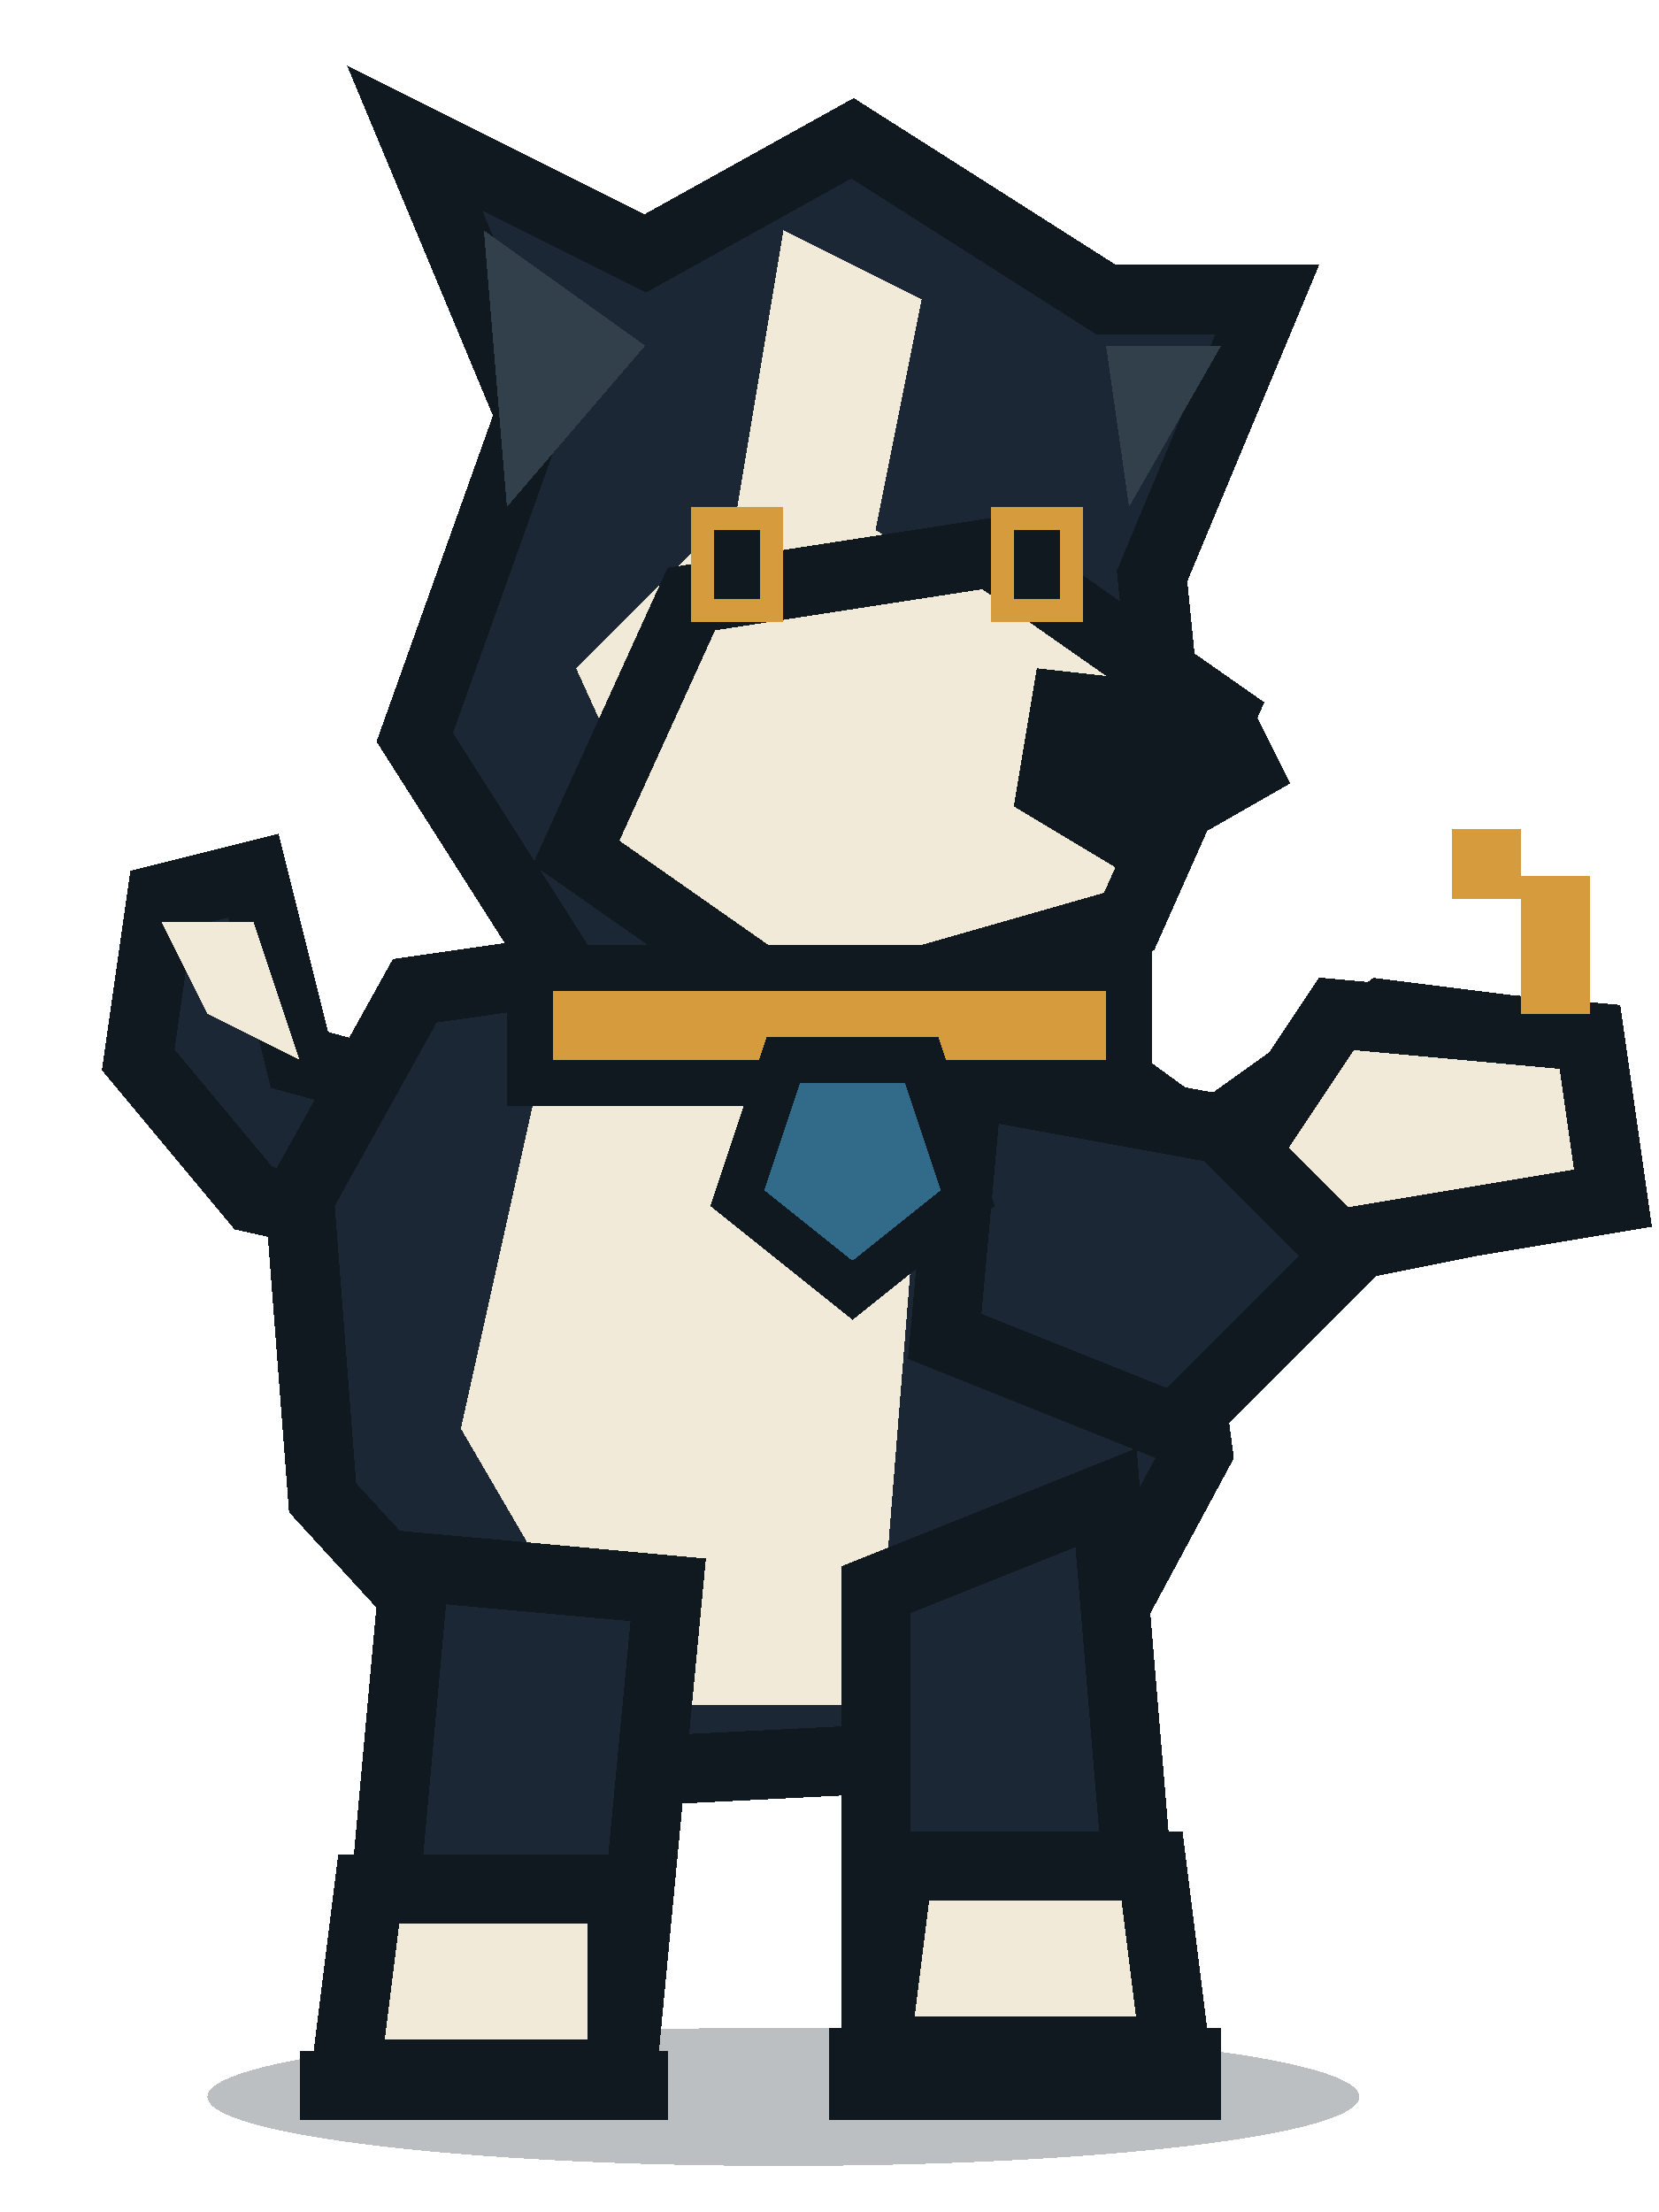
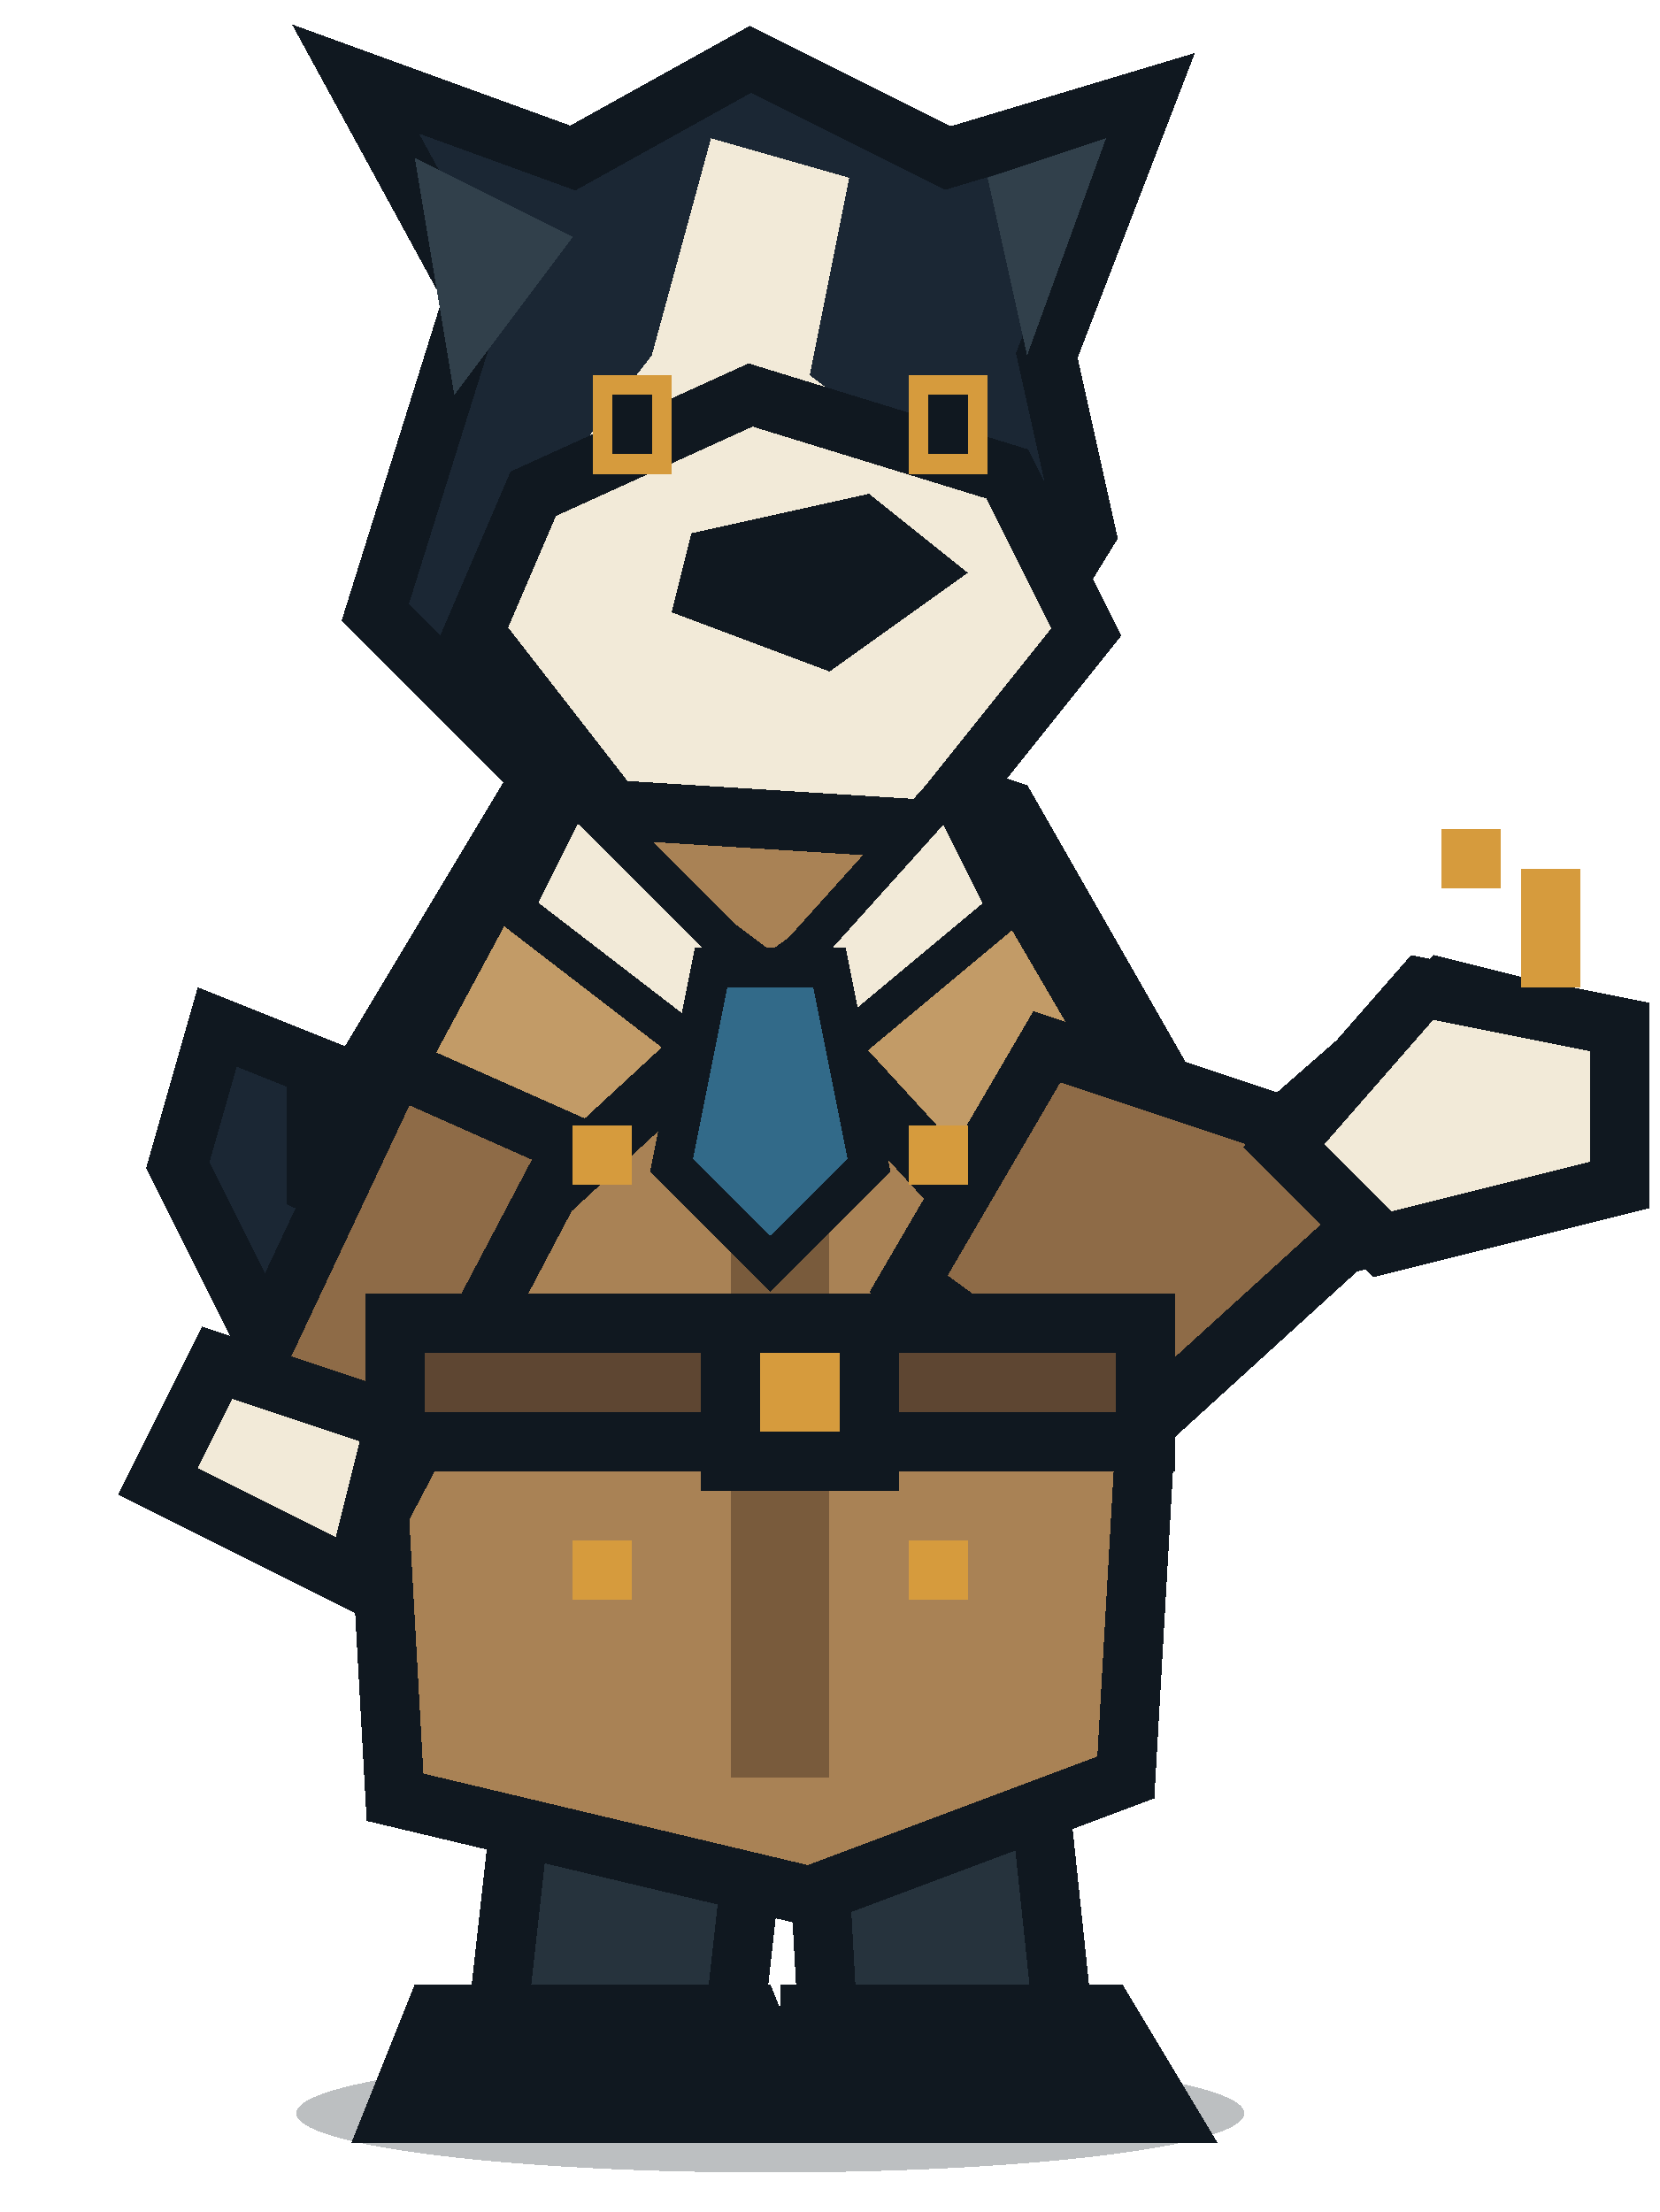
- <svg xmlns="http://www.w3.org/2000/svg" viewBox="0 0 72 96" width="72" height="96" shape-rendering="crispEdges">
-   <ellipse cx="34" cy="91" rx="25" ry="3" fill="#101820" opacity="0.28" />
+ <svg xmlns="http://www.w3.org/2000/svg" viewBox="0 0 84 112" width="84" height="112" shape-rendering="crispEdges">
+   <ellipse cx="39" cy="107" rx="24" ry="3" fill="#101820" opacity="0.28" />
  <g stroke="#101820" stroke-width="3" stroke-linejoin="miter">
-     <path fill="#1b2734" d="M20 54 11 52 6 46 7 39 11 38 13 46 24 49Z" />
-     <path fill="#f2ead8" stroke="none" d="m7 40 4 0 2 6-4-2Z" />
-     <path fill="#1b2734" d="m18 43 21-3 11 8 2 15-7 13-20 1-11-12-1-13Z" />
-     <path fill="#f2ead8" stroke="none" d="m24 44 9-2 7 7-2 25-11 0-7-12Z" />
-     <path fill="#1b2734" d="m18 68 11 1-2 21H16Z" />
-     <path fill="#f2ead8" d="m16 82 11 0 0 8-12 0Z" />
-     <path fill="#1b2734" d="m38 69 10-4 2 24H38Z" />
-     <path fill="#f2ead8" d="m39 81 11 0 1 8-13 0Z" />
-     <path fill="#1b2734" d="m42 47 11 2 7-5 8 1 1 7-10 2-8 8-10-4Z" />
-     <path fill="#f2ead8" d="m58 44 11 1 1 7-12 2-4-4Z" />
-     <path fill="#101820" stroke="none" d="M13 89h16v3H13zM36 88h17v4H36z" />
+     <path fill="#1b2734" d="M22 70 13 67 9 59 11 52 16 54 16 60 25 64Z" />
+     <path fill="#26333d" d="m27 86 12 0-2 18H25Z" />
+     <path fill="#26333d" d="m41 86 11-1 2 19H42Z" />
+     <path fill="#101820" d="M22 102h16l2 5H20ZM41 102h15l3 5H41Z" />
+     <path fill="#a98255" d="m27 40 12-3 12 4 8 14-2 35-16 6-21-5-2-36Z" />
+     <path fill="#c29b67" d="m27 41 12 9-13 12-6-8ZM50 42l-11 8 11 12 7-8Z" />
+     <path fill="#795b3c" stroke="none" d="M37 50h5v40h-5Z" />
+     <path fill="#8e6b47" d="m20 54-8 17 7 6 10-19Z" />
+     <path fill="#f2ead8" d="m11 69 9 3-2 8-10-5Z" />
+     <path fill="#8e6b47" d="m53 53 12 4 8-7 8 2 0 8-13 3-11 10-11-8Z" />
+     <path fill="#f2ead8" d="m72 50 10 2 0 8-12 3-5-5Z" />
+     <path fill="#5e4632" d="M20 67h38v6H20Z" />
+     <rect x="37" y="67" width="7" height="7" fill="#d69b3d" />
+     <g fill="#d69b3d" stroke="none">
+       <rect x="29" y="57" width="3" height="3" />
+       <rect x="46" y="57" width="3" height="3" />
+       <rect x="29" y="78" width="3" height="3" />
+       <rect x="46" y="78" width="3" height="3" />
+     </g>
  </g>
  <g stroke="#101820" stroke-width="3" stroke-linejoin="miter">
-     <path fill="#1b2734" d="m23 18-5-12 10 5 9-5 11 7 7 0-5 12 1 10-9 10-17-2-7-11Z" />
-     <path fill="#31404b" stroke="none" d="m21 10 7 5-6 7ZM48 15l5 0-4 7Z" />
-     <path fill="#f2ead8" stroke="none" d="m34 10 6 3-2 10 8 5-5 13-11-1-5-11 7-7Z" />
-     <path fill="#f2ead8" d="m30 26 13-2 10 7-4 9-14 4-10-7Z" />
-     <rect x="30" y="22" width="4" height="5" fill="#d69b3d" stroke="none" />
-     <rect x="43" y="22" width="4" height="5" fill="#d69b3d" stroke="none" />
-     <rect x="31" y="23" width="2" height="3" fill="#101820" stroke="none" />
-     <rect x="44" y="23" width="2" height="3" fill="#101820" stroke="none" />
-     <path fill="#101820" stroke="none" d="m45 29 9 1 2 4-7 4-5-3Z" />
+     <path fill="#1b2734" d="m24 15-6-11 11 4 9-5 10 5 10-3-5 13 2 9-8 13-18 1-10-10Z" />
+     <path fill="#31404b" stroke="none" d="m21 8 8 4-6 8ZM50 9l6-2-4 11Z" />
+     <path fill="#f2ead8" stroke="none" d="m36 7 7 2-2 10 8 6-5 12-11 0-7-10 7-9Z" />
+     <path fill="#f2ead8" d="m27 25 11-5 13 4 4 8-8 10-16-1-7-9Z" />
+     <rect x="30" y="19" width="4" height="5" fill="#d69b3d" stroke="none" />
+     <rect x="46" y="19" width="4" height="5" fill="#d69b3d" stroke="none" />
+     <rect x="31" y="20" width="2" height="3" fill="#101820" stroke="none" />
+     <rect x="47" y="20" width="2" height="3" fill="#101820" stroke="none" />
+     <path fill="#101820" stroke="none" d="m35 27 9-2 5 4-7 5-8-3Z" />
  </g>
-   <rect x="23" y="42" width="26" height="5" fill="#d69b3d" stroke="#101820" stroke-width="2" />
-   <path fill="#326a89" stroke="#101820" stroke-width="2" d="m34 46 6 0 2 6-5 4-5-4Z" />
-   <path fill="#d69b3d" d="M66 38h3v6h-3zM63 36h3v3h-3z" />
+   <path fill="#f2ead8" stroke="#101820" stroke-width="2" d="m29 40 10 10 9-10 3 6-12 10-13-10Z" />
+   <path fill="#326a89" stroke="#101820" stroke-width="2" d="m36 49 6 0 2 10-5 5-5-5Z" />
+   <path fill="#d69b3d" d="M77 44h3v6h-3zM73 42h3v3h-3z" />
</svg>
